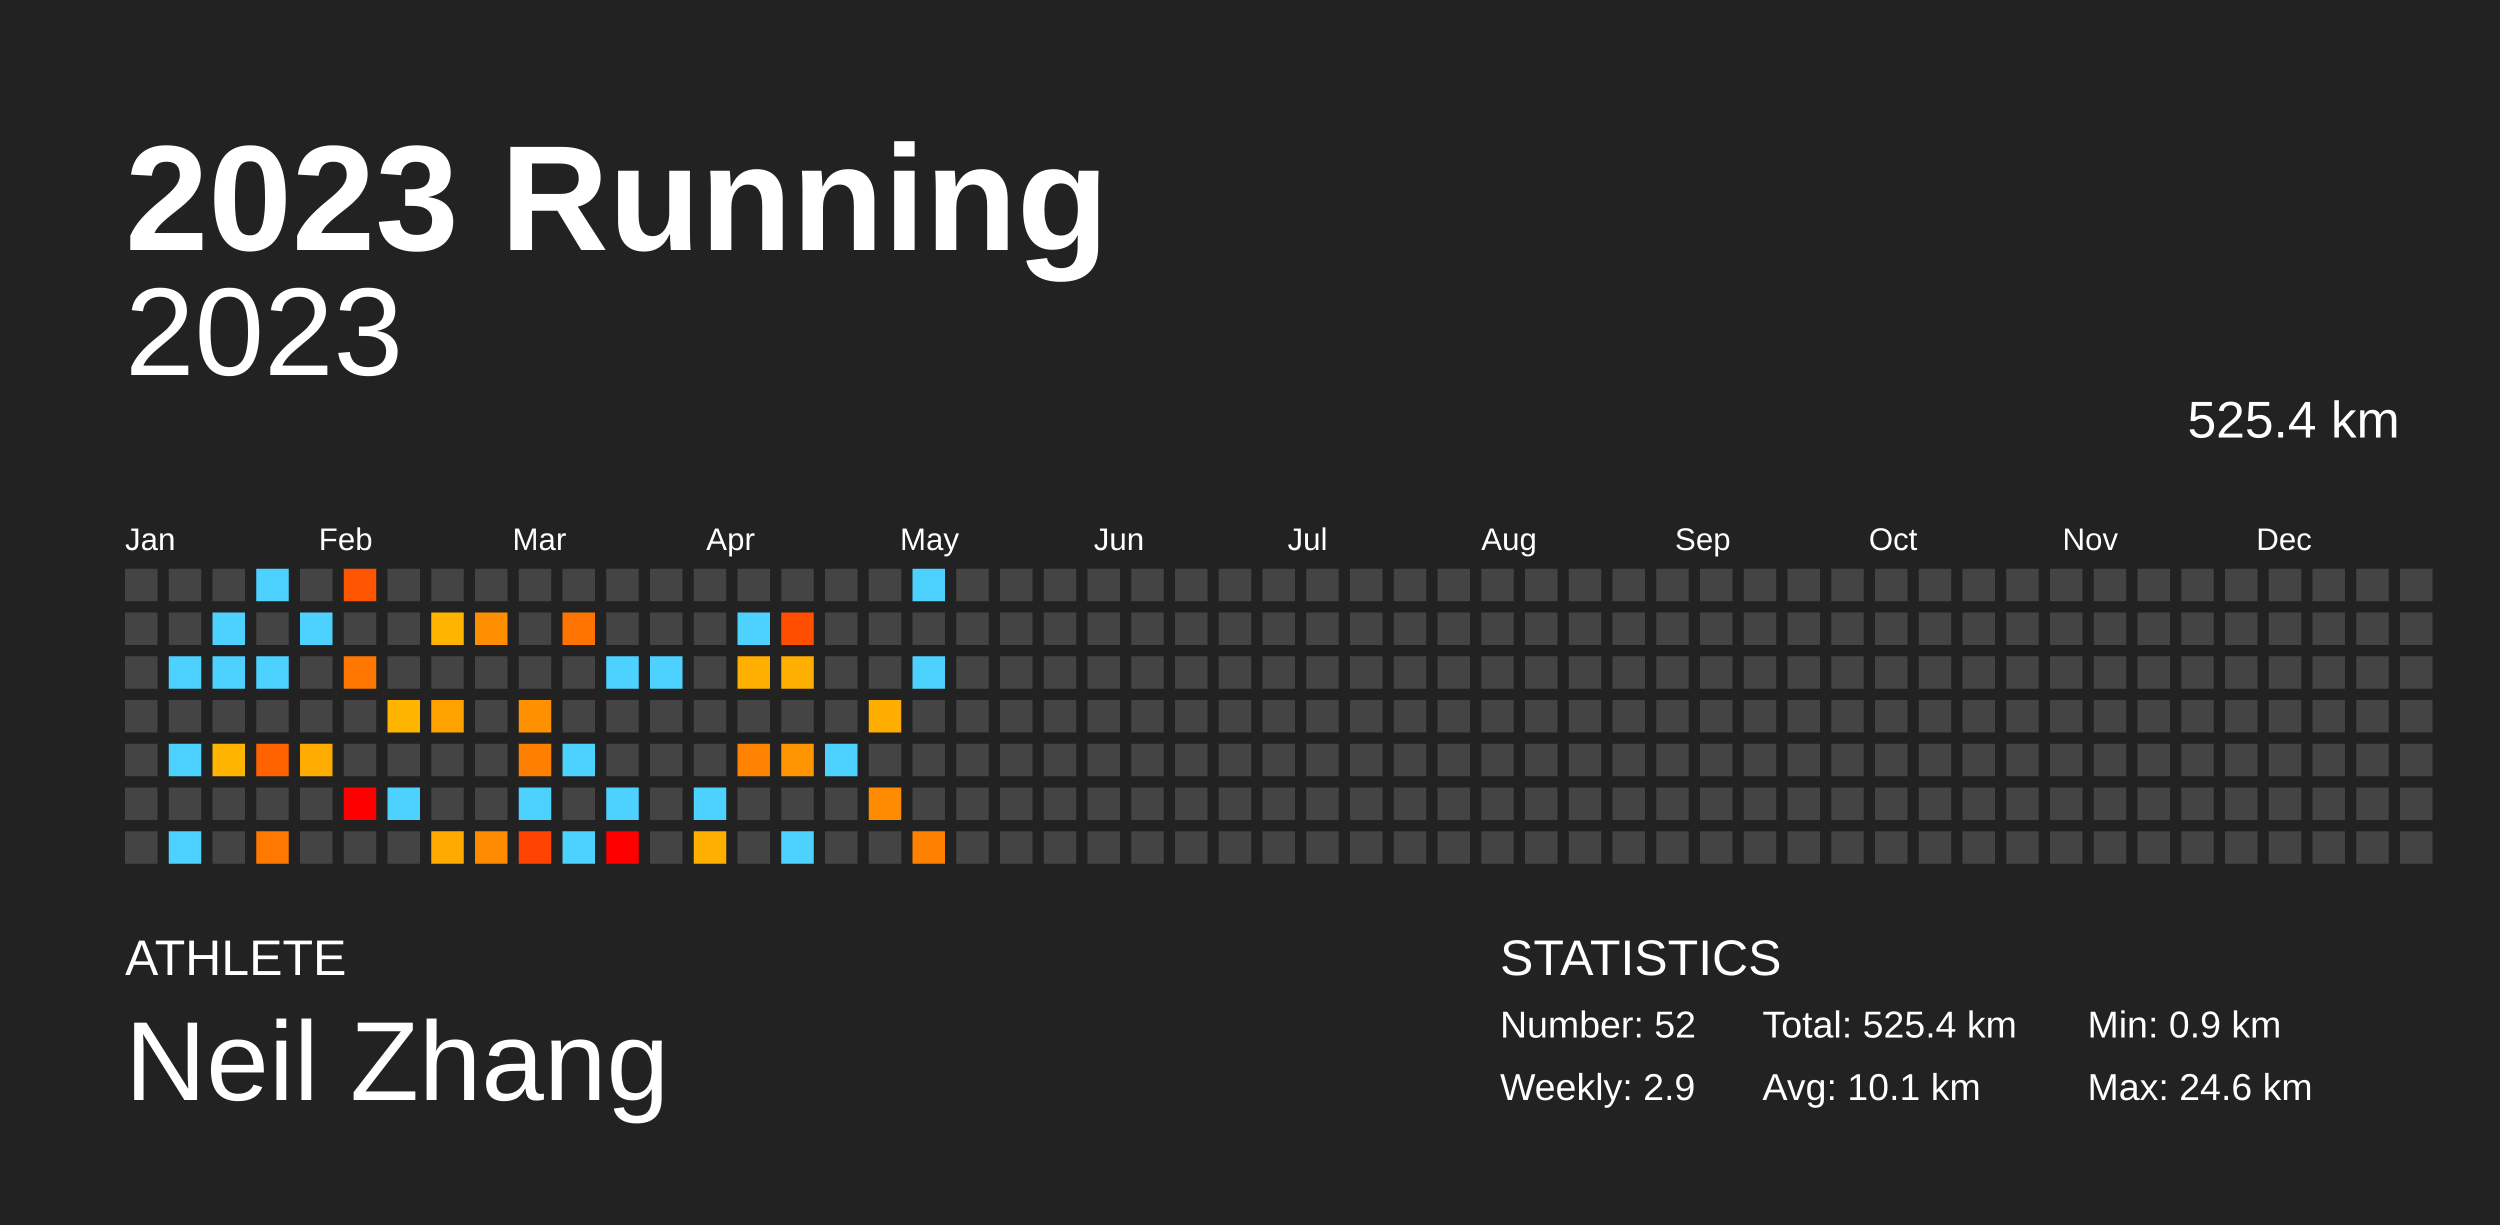
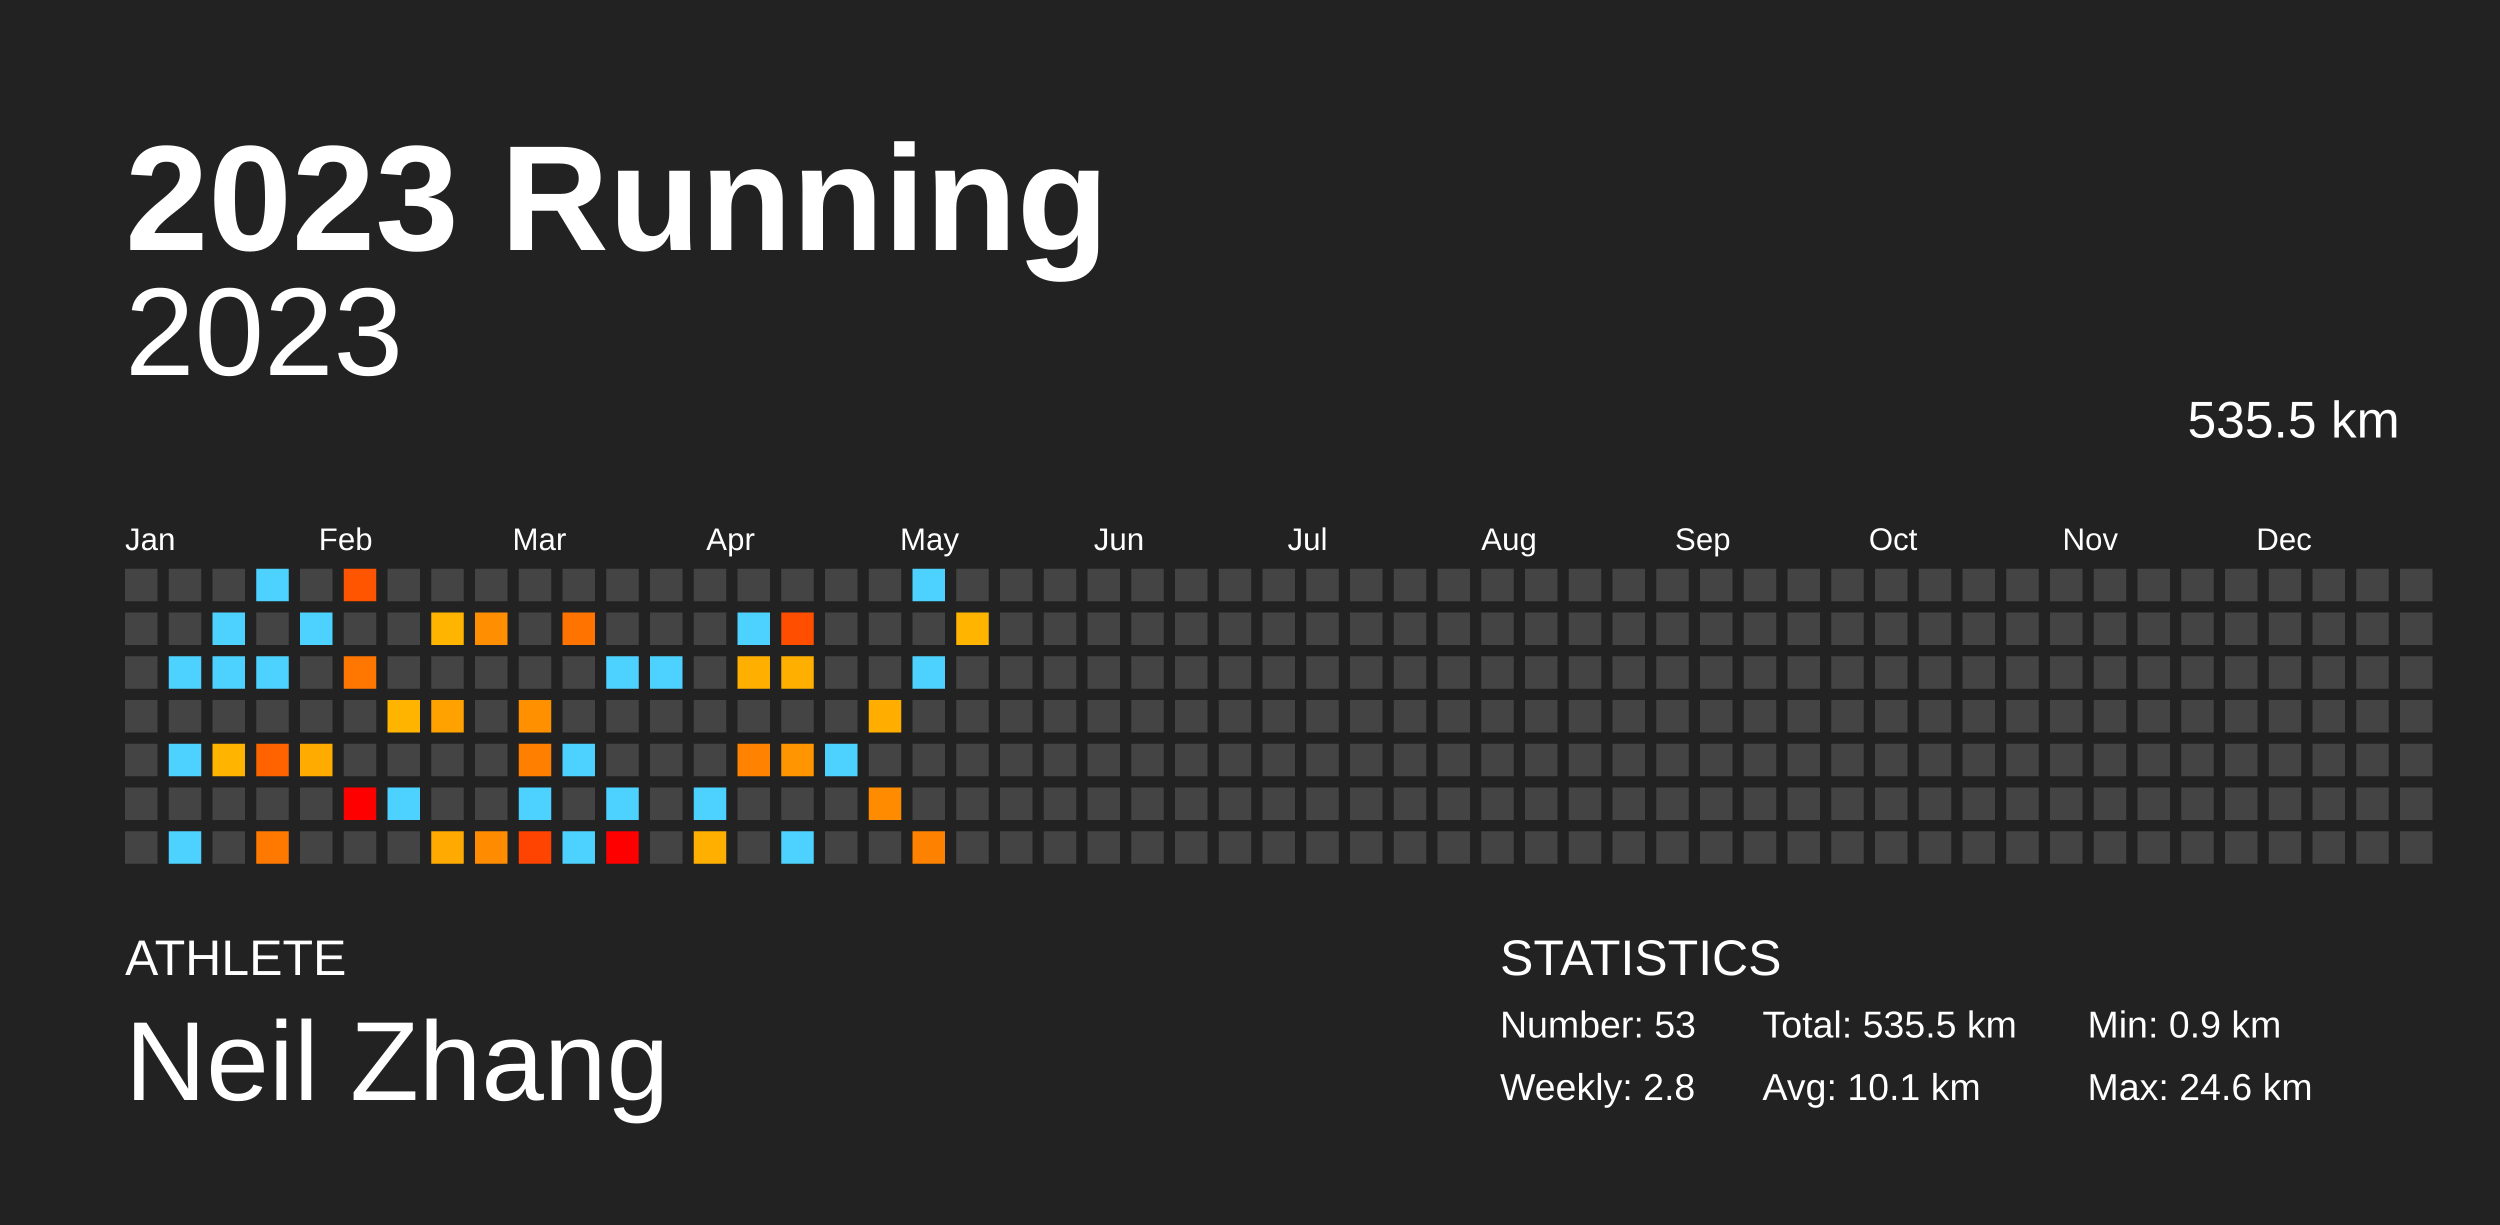
<svg xmlns="http://www.w3.org/2000/svg" baseProfile="full" height="98mm" version="1.1" viewBox="0,0,200,98" width="200mm">
  <defs />
  <rect fill="#222222" height="98" width="200" x="0" y="0" />
  <text fill="#FFFFFF" style="font-size:12px; font-family:Arial; font-weight:bold;" x="10" y="20">2023 Running</text>
  <text fill="#FFFFFF" style="font-size:4px; font-family:Arial" x="10" y="78">ATHLETE</text>
  <text fill="#FFFFFF" style="font-size:9px; font-family:Arial" x="10" y="88">Neil Zhang</text>
  <text fill="#FFFFFF" style="font-size:4px; font-family:Arial" x="120" y="78">STATISTICS</text>
-   <text fill="#FFFFFF" style="font-size:3px; font-family:Arial" x="120" y="83">Number: 52</text>
-   <text fill="#FFFFFF" style="font-size:3px; font-family:Arial" x="120" y="88">Weekly: 2.9</text>
-   <text fill="#FFFFFF" style="font-size:3px; font-family:Arial" x="141" y="83">Total: 525.4 km</text>
+   <text fill="#FFFFFF" style="font-size:3px; font-family:Arial" x="120" y="83">Number: 53</text>
+   <text fill="#FFFFFF" style="font-size:3px; font-family:Arial" x="120" y="88">Weekly: 2.8</text>
+   <text fill="#FFFFFF" style="font-size:3px; font-family:Arial" x="141" y="83">Total: 535.5 km</text>
  <text fill="#FFFFFF" style="font-size:3px; font-family:Arial" x="141" y="88">Avg: 10.1 km</text>
  <text fill="#FFFFFF" style="font-size:3px; font-family:Arial" x="167" y="83">Min: 0.9 km</text>
  <text fill="#FFFFFF" style="font-size:3px; font-family:Arial" x="167" y="88">Max: 24.6 km</text>
  <text alignment-baseline="hanging" fill="#FFFFFF" style="font-size:10.0px; font-family:Arial;" x="10" y="30">2023</text>
-   <text alignment-baseline="hanging" fill="#FFFFFF" style="font-size:4.125px; font-family:Arial;" x="175" y="35">525.4 km</text>
+   <text alignment-baseline="hanging" fill="#FFFFFF" style="font-size:4.125px; font-family:Arial;" x="175" y="35">535.5 km</text>
  <text fill="#FFFFFF" style="font-size:2.5px; font-family:Arial" x="10.0" y="44">Jan</text>
  <text fill="#FFFFFF" style="font-size:2.5px; font-family:Arial" x="25.5" y="44">Feb</text>
  <text fill="#FFFFFF" style="font-size:2.5px; font-family:Arial" x="41.0" y="44">Mar</text>
  <text fill="#FFFFFF" style="font-size:2.5px; font-family:Arial" x="56.5" y="44">Apr</text>
  <text fill="#FFFFFF" style="font-size:2.5px; font-family:Arial" x="72.0" y="44">May</text>
  <text fill="#FFFFFF" style="font-size:2.5px; font-family:Arial" x="87.5" y="44">Jun</text>
  <text fill="#FFFFFF" style="font-size:2.5px; font-family:Arial" x="103.0" y="44">Jul</text>
  <text fill="#FFFFFF" style="font-size:2.5px; font-family:Arial" x="118.5" y="44">Aug</text>
  <text fill="#FFFFFF" style="font-size:2.5px; font-family:Arial" x="134.0" y="44">Sep</text>
  <text fill="#FFFFFF" style="font-size:2.5px; font-family:Arial" x="149.5" y="44">Oct</text>
  <text fill="#FFFFFF" style="font-size:2.5px; font-family:Arial" x="165.0" y="44">Nov</text>
  <text fill="#FFFFFF" style="font-size:2.5px; font-family:Arial" x="180.5" y="44">Dec</text>
  <rect fill="#444444" height="2.6" width="2.6" x="10.0" y="45.5" />
  <rect fill="#444444" height="2.6" width="2.6" x="10.0" y="49.0" />
  <rect fill="#444444" height="2.6" width="2.6" x="10.0" y="52.5" />
  <rect fill="#444444" height="2.6" width="2.6" x="10.0" y="56.0" />
  <rect fill="#444444" height="2.6" width="2.6" x="10.0" y="59.5" />
  <rect fill="#444444" height="2.6" width="2.6" x="10.0" y="63.0" />
  <rect fill="#444444" height="2.6" width="2.6" x="10.0" y="66.5" />
  <rect fill="#444444" height="2.6" width="2.6" x="13.5" y="45.5" />
  <rect fill="#444444" height="2.6" width="2.6" x="13.5" y="49.0" />
  <rect fill="#4dd2ff" height="2.6" width="2.6" x="13.5" y="52.5" />
  <rect fill="#444444" height="2.6" width="2.6" x="13.5" y="56.0" />
  <rect fill="#4dd2ff" height="2.6" width="2.6" x="13.5" y="59.5" />
  <rect fill="#444444" height="2.6" width="2.6" x="13.5" y="63.0" />
  <rect fill="#4dd2ff" height="2.6" width="2.6" x="13.5" y="66.5" />
  <rect fill="#444444" height="2.6" width="2.6" x="17.0" y="45.5" />
  <rect fill="#4dd2ff" height="2.6" width="2.6" x="17.0" y="49.0" />
  <rect fill="#4dd2ff" height="2.6" width="2.6" x="17.0" y="52.5" />
  <rect fill="#444444" height="2.6" width="2.6" x="17.0" y="56.0" />
  <rect fill="#ffb500" height="2.6" width="2.6" x="17.0" y="59.5" />
  <rect fill="#444444" height="2.6" width="2.6" x="17.0" y="63.0" />
  <rect fill="#444444" height="2.6" width="2.6" x="17.0" y="66.5" />
  <rect fill="#4dd2ff" height="2.6" width="2.6" x="20.5" y="45.5" />
  <rect fill="#444444" height="2.6" width="2.6" x="20.5" y="49.0" />
  <rect fill="#4dd2ff" height="2.6" width="2.6" x="20.5" y="52.5" />
  <rect fill="#444444" height="2.6" width="2.6" x="20.5" y="56.0" />
  <rect fill="#ff6300" height="2.6" width="2.6" x="20.5" y="59.5" />
  <rect fill="#444444" height="2.6" width="2.6" x="20.5" y="63.0" />
  <rect fill="#ff7900" height="2.6" width="2.6" x="20.5" y="66.5" />
  <rect fill="#444444" height="2.6" width="2.6" x="24.0" y="45.5" />
  <rect fill="#4dd2ff" height="2.6" width="2.6" x="24.0" y="49.0" />
  <rect fill="#444444" height="2.6" width="2.6" x="24.0" y="52.5" />
  <rect fill="#444444" height="2.6" width="2.6" x="24.0" y="56.0" />
  <rect fill="#ffab00" height="2.6" width="2.6" x="24.0" y="59.5" />
  <rect fill="#444444" height="2.6" width="2.6" x="24.0" y="63.0" />
  <rect fill="#444444" height="2.6" width="2.6" x="24.0" y="66.5" />
  <rect fill="#ff5400" height="2.6" width="2.6" x="27.5" y="45.5" />
  <rect fill="#444444" height="2.6" width="2.6" x="27.5" y="49.0" />
  <rect fill="#ff7600" height="2.6" width="2.6" x="27.5" y="52.5" />
  <rect fill="#444444" height="2.6" width="2.6" x="27.5" y="56.0" />
  <rect fill="#444444" height="2.6" width="2.6" x="27.5" y="59.5" />
  <rect fill="red" height="2.6" width="2.6" x="27.5" y="63.0" />
  <rect fill="#444444" height="2.6" width="2.6" x="27.5" y="66.5" />
  <rect fill="#444444" height="2.6" width="2.6" x="31.0" y="45.5" />
  <rect fill="#444444" height="2.6" width="2.6" x="31.0" y="49.0" />
  <rect fill="#444444" height="2.6" width="2.6" x="31.0" y="52.5" />
  <rect fill="#ffb500" height="2.6" width="2.6" x="31.0" y="56.0" />
  <rect fill="#444444" height="2.6" width="2.6" x="31.0" y="59.5" />
  <rect fill="#4dd2ff" height="2.6" width="2.6" x="31.0" y="63.0" />
  <rect fill="#444444" height="2.6" width="2.6" x="31.0" y="66.5" />
  <rect fill="#444444" height="2.6" width="2.6" x="34.5" y="45.5" />
  <rect fill="#ffb500" height="2.6" width="2.6" x="34.5" y="49.0" />
  <rect fill="#444444" height="2.6" width="2.6" x="34.5" y="52.5" />
  <rect fill="#ffa200" height="2.6" width="2.6" x="34.5" y="56.0" />
  <rect fill="#444444" height="2.6" width="2.6" x="34.5" y="59.5" />
  <rect fill="#444444" height="2.6" width="2.6" x="34.5" y="63.0" />
  <rect fill="#ffaa00" height="2.6" width="2.6" x="34.5" y="66.5" />
  <rect fill="#444444" height="2.6" width="2.6" x="38.0" y="45.5" />
  <rect fill="#ff8e00" height="2.6" width="2.6" x="38.0" y="49.0" />
  <rect fill="#444444" height="2.6" width="2.6" x="38.0" y="52.5" />
  <rect fill="#444444" height="2.6" width="2.6" x="38.0" y="56.0" />
  <rect fill="#444444" height="2.6" width="2.6" x="38.0" y="59.5" />
  <rect fill="#444444" height="2.6" width="2.6" x="38.0" y="63.0" />
  <rect fill="#ff8b00" height="2.6" width="2.6" x="38.0" y="66.5" />
  <rect fill="#444444" height="2.6" width="2.6" x="41.5" y="45.5" />
  <rect fill="#444444" height="2.6" width="2.6" x="41.5" y="49.0" />
  <rect fill="#444444" height="2.6" width="2.6" x="41.5" y="52.5" />
  <rect fill="#ff9000" height="2.6" width="2.6" x="41.5" y="56.0" />
  <rect fill="#ff7f00" height="2.6" width="2.6" x="41.5" y="59.5" />
  <rect fill="#4dd2ff" height="2.6" width="2.6" x="41.5" y="63.0" />
  <rect fill="#ff4300" height="2.6" width="2.6" x="41.5" y="66.5" />
  <rect fill="#444444" height="2.6" width="2.6" x="45.0" y="45.5" />
  <rect fill="#ff7300" height="2.6" width="2.6" x="45.0" y="49.0" />
  <rect fill="#444444" height="2.6" width="2.6" x="45.0" y="52.5" />
  <rect fill="#444444" height="2.6" width="2.6" x="45.0" y="56.0" />
  <rect fill="#4dd2ff" height="2.6" width="2.6" x="45.0" y="59.5" />
  <rect fill="#444444" height="2.6" width="2.6" x="45.0" y="63.0" />
  <rect fill="#4dd2ff" height="2.6" width="2.6" x="45.0" y="66.5" />
  <rect fill="#444444" height="2.6" width="2.6" x="48.5" y="45.5" />
  <rect fill="#444444" height="2.6" width="2.6" x="48.5" y="49.0" />
  <rect fill="#4dd2ff" height="2.6" width="2.6" x="48.5" y="52.5" />
  <rect fill="#444444" height="2.6" width="2.6" x="48.5" y="56.0" />
  <rect fill="#444444" height="2.6" width="2.6" x="48.5" y="59.5" />
  <rect fill="#4dd2ff" height="2.6" width="2.6" x="48.5" y="63.0" />
  <rect fill="red" height="2.6" width="2.6" x="48.5" y="66.5" />
  <rect fill="#444444" height="2.6" width="2.6" x="52.0" y="45.5" />
  <rect fill="#444444" height="2.6" width="2.6" x="52.0" y="49.0" />
  <rect fill="#4dd2ff" height="2.6" width="2.6" x="52.0" y="52.5" />
  <rect fill="#444444" height="2.6" width="2.6" x="52.0" y="56.0" />
  <rect fill="#444444" height="2.6" width="2.6" x="52.0" y="59.5" />
  <rect fill="#444444" height="2.6" width="2.6" x="52.0" y="63.0" />
  <rect fill="#444444" height="2.6" width="2.6" x="52.0" y="66.5" />
  <rect fill="#444444" height="2.6" width="2.6" x="55.5" y="45.5" />
  <rect fill="#444444" height="2.6" width="2.6" x="55.5" y="49.0" />
  <rect fill="#444444" height="2.6" width="2.6" x="55.5" y="52.5" />
  <rect fill="#444444" height="2.6" width="2.6" x="55.5" y="56.0" />
  <rect fill="#444444" height="2.6" width="2.6" x="55.5" y="59.5" />
  <rect fill="#4dd2ff" height="2.6" width="2.6" x="55.5" y="63.0" />
  <rect fill="#ffaf00" height="2.6" width="2.6" x="55.5" y="66.5" />
  <rect fill="#444444" height="2.6" width="2.6" x="59.0" y="45.5" />
  <rect fill="#4dd2ff" height="2.6" width="2.6" x="59.0" y="49.0" />
  <rect fill="#ffaf00" height="2.6" width="2.6" x="59.0" y="52.5" />
  <rect fill="#444444" height="2.6" width="2.6" x="59.0" y="56.0" />
  <rect fill="#ff8300" height="2.6" width="2.6" x="59.0" y="59.5" />
  <rect fill="#444444" height="2.6" width="2.6" x="59.0" y="63.0" />
  <rect fill="#444444" height="2.6" width="2.6" x="59.0" y="66.5" />
  <rect fill="#444444" height="2.6" width="2.6" x="62.5" y="45.5" />
  <rect fill="#ff4e00" height="2.6" width="2.6" x="62.5" y="49.0" />
  <rect fill="#ffaf00" height="2.6" width="2.6" x="62.5" y="52.5" />
  <rect fill="#444444" height="2.6" width="2.6" x="62.5" y="56.0" />
  <rect fill="#ff9500" height="2.6" width="2.6" x="62.5" y="59.5" />
  <rect fill="#444444" height="2.6" width="2.6" x="62.5" y="63.0" />
  <rect fill="#4dd2ff" height="2.6" width="2.6" x="62.5" y="66.5" />
  <rect fill="#444444" height="2.6" width="2.6" x="66.0" y="45.5" />
  <rect fill="#444444" height="2.6" width="2.6" x="66.0" y="49.0" />
  <rect fill="#444444" height="2.6" width="2.6" x="66.0" y="52.5" />
  <rect fill="#444444" height="2.6" width="2.6" x="66.0" y="56.0" />
  <rect fill="#4dd2ff" height="2.6" width="2.6" x="66.0" y="59.5" />
  <rect fill="#444444" height="2.6" width="2.6" x="66.0" y="63.0" />
  <rect fill="#444444" height="2.6" width="2.6" x="66.0" y="66.5" />
  <rect fill="#444444" height="2.6" width="2.6" x="69.5" y="45.5" />
  <rect fill="#444444" height="2.6" width="2.6" x="69.5" y="49.0" />
  <rect fill="#444444" height="2.6" width="2.6" x="69.5" y="52.5" />
  <rect fill="#ffae00" height="2.6" width="2.6" x="69.5" y="56.0" />
  <rect fill="#444444" height="2.6" width="2.6" x="69.5" y="59.5" />
  <rect fill="#ff8c00" height="2.6" width="2.6" x="69.5" y="63.0" />
  <rect fill="#444444" height="2.6" width="2.6" x="69.5" y="66.5" />
  <rect fill="#4dd2ff" height="2.6" width="2.6" x="73.0" y="45.5" />
  <rect fill="#444444" height="2.6" width="2.6" x="73.0" y="49.0" />
  <rect fill="#4dd2ff" height="2.6" width="2.6" x="73.0" y="52.5" />
  <rect fill="#444444" height="2.6" width="2.6" x="73.0" y="56.0" />
  <rect fill="#444444" height="2.6" width="2.6" x="73.0" y="59.5" />
  <rect fill="#444444" height="2.6" width="2.6" x="73.0" y="63.0" />
  <rect fill="#ff8100" height="2.6" width="2.6" x="73.0" y="66.5" />
  <rect fill="#444444" height="2.6" width="2.6" x="76.5" y="45.5" />
-   <rect fill="#444444" height="2.6" width="2.6" x="76.5" y="49.0" />
+   <rect fill="#ffb500" height="2.6" width="2.6" x="76.5" y="49.0" />
  <rect fill="#444444" height="2.6" width="2.6" x="76.5" y="52.5" />
  <rect fill="#444444" height="2.6" width="2.6" x="76.5" y="56.0" />
  <rect fill="#444444" height="2.6" width="2.6" x="76.5" y="59.5" />
  <rect fill="#444444" height="2.6" width="2.6" x="76.5" y="63.0" />
  <rect fill="#444444" height="2.6" width="2.6" x="76.5" y="66.5" />
  <rect fill="#444444" height="2.6" width="2.6" x="80.0" y="45.5" />
  <rect fill="#444444" height="2.6" width="2.6" x="80.0" y="49.0" />
  <rect fill="#444444" height="2.6" width="2.6" x="80.0" y="52.5" />
  <rect fill="#444444" height="2.6" width="2.6" x="80.0" y="56.0" />
  <rect fill="#444444" height="2.6" width="2.6" x="80.0" y="59.5" />
  <rect fill="#444444" height="2.6" width="2.6" x="80.0" y="63.0" />
  <rect fill="#444444" height="2.6" width="2.6" x="80.0" y="66.5" />
  <rect fill="#444444" height="2.6" width="2.6" x="83.5" y="45.5" />
  <rect fill="#444444" height="2.6" width="2.6" x="83.5" y="49.0" />
  <rect fill="#444444" height="2.6" width="2.6" x="83.5" y="52.5" />
  <rect fill="#444444" height="2.6" width="2.6" x="83.5" y="56.0" />
  <rect fill="#444444" height="2.6" width="2.6" x="83.5" y="59.5" />
  <rect fill="#444444" height="2.6" width="2.6" x="83.5" y="63.0" />
  <rect fill="#444444" height="2.6" width="2.6" x="83.5" y="66.5" />
  <rect fill="#444444" height="2.6" width="2.6" x="87.0" y="45.5" />
  <rect fill="#444444" height="2.6" width="2.6" x="87.0" y="49.0" />
  <rect fill="#444444" height="2.6" width="2.6" x="87.0" y="52.5" />
  <rect fill="#444444" height="2.6" width="2.6" x="87.0" y="56.0" />
  <rect fill="#444444" height="2.6" width="2.6" x="87.0" y="59.5" />
  <rect fill="#444444" height="2.6" width="2.6" x="87.0" y="63.0" />
  <rect fill="#444444" height="2.6" width="2.6" x="87.0" y="66.5" />
  <rect fill="#444444" height="2.6" width="2.6" x="90.5" y="45.5" />
  <rect fill="#444444" height="2.6" width="2.6" x="90.5" y="49.0" />
  <rect fill="#444444" height="2.6" width="2.6" x="90.5" y="52.5" />
  <rect fill="#444444" height="2.6" width="2.6" x="90.5" y="56.0" />
  <rect fill="#444444" height="2.6" width="2.6" x="90.5" y="59.5" />
  <rect fill="#444444" height="2.6" width="2.6" x="90.5" y="63.0" />
  <rect fill="#444444" height="2.6" width="2.6" x="90.5" y="66.5" />
  <rect fill="#444444" height="2.6" width="2.6" x="94.0" y="45.5" />
  <rect fill="#444444" height="2.6" width="2.6" x="94.0" y="49.0" />
  <rect fill="#444444" height="2.6" width="2.6" x="94.0" y="52.5" />
  <rect fill="#444444" height="2.6" width="2.6" x="94.0" y="56.0" />
  <rect fill="#444444" height="2.6" width="2.6" x="94.0" y="59.5" />
  <rect fill="#444444" height="2.6" width="2.6" x="94.0" y="63.0" />
  <rect fill="#444444" height="2.6" width="2.6" x="94.0" y="66.5" />
  <rect fill="#444444" height="2.6" width="2.6" x="97.5" y="45.5" />
  <rect fill="#444444" height="2.6" width="2.6" x="97.5" y="49.0" />
  <rect fill="#444444" height="2.6" width="2.6" x="97.5" y="52.5" />
  <rect fill="#444444" height="2.6" width="2.6" x="97.5" y="56.0" />
  <rect fill="#444444" height="2.6" width="2.6" x="97.5" y="59.5" />
  <rect fill="#444444" height="2.6" width="2.6" x="97.5" y="63.0" />
  <rect fill="#444444" height="2.6" width="2.6" x="97.5" y="66.5" />
  <rect fill="#444444" height="2.6" width="2.6" x="101.0" y="45.5" />
  <rect fill="#444444" height="2.6" width="2.6" x="101.0" y="49.0" />
  <rect fill="#444444" height="2.6" width="2.6" x="101.0" y="52.5" />
  <rect fill="#444444" height="2.6" width="2.6" x="101.0" y="56.0" />
  <rect fill="#444444" height="2.6" width="2.6" x="101.0" y="59.5" />
  <rect fill="#444444" height="2.6" width="2.6" x="101.0" y="63.0" />
  <rect fill="#444444" height="2.6" width="2.6" x="101.0" y="66.5" />
  <rect fill="#444444" height="2.6" width="2.6" x="104.5" y="45.5" />
  <rect fill="#444444" height="2.6" width="2.6" x="104.5" y="49.0" />
  <rect fill="#444444" height="2.6" width="2.6" x="104.5" y="52.5" />
  <rect fill="#444444" height="2.6" width="2.6" x="104.5" y="56.0" />
  <rect fill="#444444" height="2.6" width="2.6" x="104.5" y="59.5" />
  <rect fill="#444444" height="2.6" width="2.6" x="104.5" y="63.0" />
  <rect fill="#444444" height="2.6" width="2.6" x="104.5" y="66.5" />
  <rect fill="#444444" height="2.6" width="2.6" x="108.0" y="45.5" />
  <rect fill="#444444" height="2.6" width="2.6" x="108.0" y="49.0" />
  <rect fill="#444444" height="2.6" width="2.6" x="108.0" y="52.5" />
  <rect fill="#444444" height="2.6" width="2.6" x="108.0" y="56.0" />
  <rect fill="#444444" height="2.6" width="2.6" x="108.0" y="59.5" />
  <rect fill="#444444" height="2.6" width="2.6" x="108.0" y="63.0" />
  <rect fill="#444444" height="2.6" width="2.6" x="108.0" y="66.5" />
  <rect fill="#444444" height="2.6" width="2.6" x="111.5" y="45.5" />
  <rect fill="#444444" height="2.6" width="2.6" x="111.5" y="49.0" />
  <rect fill="#444444" height="2.6" width="2.6" x="111.5" y="52.5" />
  <rect fill="#444444" height="2.6" width="2.6" x="111.5" y="56.0" />
  <rect fill="#444444" height="2.6" width="2.6" x="111.5" y="59.5" />
  <rect fill="#444444" height="2.6" width="2.6" x="111.5" y="63.0" />
  <rect fill="#444444" height="2.6" width="2.6" x="111.5" y="66.5" />
  <rect fill="#444444" height="2.6" width="2.6" x="115.0" y="45.5" />
  <rect fill="#444444" height="2.6" width="2.6" x="115.0" y="49.0" />
  <rect fill="#444444" height="2.6" width="2.6" x="115.0" y="52.5" />
  <rect fill="#444444" height="2.6" width="2.6" x="115.0" y="56.0" />
  <rect fill="#444444" height="2.6" width="2.6" x="115.0" y="59.5" />
  <rect fill="#444444" height="2.6" width="2.6" x="115.0" y="63.0" />
  <rect fill="#444444" height="2.6" width="2.6" x="115.0" y="66.5" />
  <rect fill="#444444" height="2.6" width="2.6" x="118.5" y="45.5" />
  <rect fill="#444444" height="2.6" width="2.6" x="118.5" y="49.0" />
  <rect fill="#444444" height="2.6" width="2.6" x="118.5" y="52.5" />
  <rect fill="#444444" height="2.6" width="2.6" x="118.5" y="56.0" />
  <rect fill="#444444" height="2.6" width="2.6" x="118.5" y="59.5" />
  <rect fill="#444444" height="2.6" width="2.6" x="118.5" y="63.0" />
  <rect fill="#444444" height="2.6" width="2.6" x="118.5" y="66.5" />
  <rect fill="#444444" height="2.6" width="2.6" x="122.0" y="45.5" />
  <rect fill="#444444" height="2.6" width="2.6" x="122.0" y="49.0" />
  <rect fill="#444444" height="2.6" width="2.6" x="122.0" y="52.5" />
  <rect fill="#444444" height="2.6" width="2.6" x="122.0" y="56.0" />
  <rect fill="#444444" height="2.6" width="2.6" x="122.0" y="59.5" />
  <rect fill="#444444" height="2.6" width="2.6" x="122.0" y="63.0" />
  <rect fill="#444444" height="2.6" width="2.6" x="122.0" y="66.5" />
  <rect fill="#444444" height="2.6" width="2.6" x="125.5" y="45.5" />
  <rect fill="#444444" height="2.6" width="2.6" x="125.5" y="49.0" />
  <rect fill="#444444" height="2.6" width="2.6" x="125.5" y="52.5" />
  <rect fill="#444444" height="2.6" width="2.6" x="125.5" y="56.0" />
  <rect fill="#444444" height="2.6" width="2.6" x="125.5" y="59.5" />
  <rect fill="#444444" height="2.6" width="2.6" x="125.5" y="63.0" />
  <rect fill="#444444" height="2.6" width="2.6" x="125.5" y="66.5" />
  <rect fill="#444444" height="2.6" width="2.6" x="129.0" y="45.5" />
  <rect fill="#444444" height="2.6" width="2.6" x="129.0" y="49.0" />
  <rect fill="#444444" height="2.6" width="2.6" x="129.0" y="52.5" />
  <rect fill="#444444" height="2.6" width="2.6" x="129.0" y="56.0" />
  <rect fill="#444444" height="2.6" width="2.6" x="129.0" y="59.5" />
  <rect fill="#444444" height="2.6" width="2.6" x="129.0" y="63.0" />
  <rect fill="#444444" height="2.6" width="2.6" x="129.0" y="66.5" />
  <rect fill="#444444" height="2.6" width="2.6" x="132.5" y="45.5" />
  <rect fill="#444444" height="2.6" width="2.6" x="132.5" y="49.0" />
  <rect fill="#444444" height="2.6" width="2.6" x="132.5" y="52.5" />
  <rect fill="#444444" height="2.6" width="2.6" x="132.5" y="56.0" />
  <rect fill="#444444" height="2.6" width="2.6" x="132.5" y="59.5" />
  <rect fill="#444444" height="2.6" width="2.6" x="132.5" y="63.0" />
  <rect fill="#444444" height="2.6" width="2.6" x="132.5" y="66.5" />
  <rect fill="#444444" height="2.6" width="2.6" x="136.0" y="45.5" />
  <rect fill="#444444" height="2.6" width="2.6" x="136.0" y="49.0" />
  <rect fill="#444444" height="2.6" width="2.6" x="136.0" y="52.5" />
  <rect fill="#444444" height="2.6" width="2.6" x="136.0" y="56.0" />
  <rect fill="#444444" height="2.6" width="2.6" x="136.0" y="59.5" />
  <rect fill="#444444" height="2.6" width="2.6" x="136.0" y="63.0" />
  <rect fill="#444444" height="2.6" width="2.6" x="136.0" y="66.5" />
  <rect fill="#444444" height="2.6" width="2.6" x="139.5" y="45.5" />
  <rect fill="#444444" height="2.6" width="2.6" x="139.5" y="49.0" />
  <rect fill="#444444" height="2.6" width="2.6" x="139.5" y="52.5" />
  <rect fill="#444444" height="2.6" width="2.6" x="139.5" y="56.0" />
  <rect fill="#444444" height="2.6" width="2.6" x="139.5" y="59.5" />
  <rect fill="#444444" height="2.6" width="2.6" x="139.5" y="63.0" />
  <rect fill="#444444" height="2.6" width="2.6" x="139.5" y="66.5" />
  <rect fill="#444444" height="2.6" width="2.6" x="143.0" y="45.5" />
  <rect fill="#444444" height="2.6" width="2.6" x="143.0" y="49.0" />
  <rect fill="#444444" height="2.6" width="2.6" x="143.0" y="52.5" />
  <rect fill="#444444" height="2.6" width="2.6" x="143.0" y="56.0" />
  <rect fill="#444444" height="2.6" width="2.6" x="143.0" y="59.5" />
  <rect fill="#444444" height="2.6" width="2.6" x="143.0" y="63.0" />
  <rect fill="#444444" height="2.6" width="2.6" x="143.0" y="66.5" />
  <rect fill="#444444" height="2.6" width="2.6" x="146.5" y="45.5" />
  <rect fill="#444444" height="2.6" width="2.6" x="146.5" y="49.0" />
  <rect fill="#444444" height="2.6" width="2.6" x="146.5" y="52.5" />
  <rect fill="#444444" height="2.6" width="2.6" x="146.5" y="56.0" />
  <rect fill="#444444" height="2.6" width="2.6" x="146.5" y="59.5" />
  <rect fill="#444444" height="2.6" width="2.6" x="146.5" y="63.0" />
  <rect fill="#444444" height="2.6" width="2.6" x="146.5" y="66.5" />
  <rect fill="#444444" height="2.6" width="2.6" x="150.0" y="45.5" />
  <rect fill="#444444" height="2.6" width="2.6" x="150.0" y="49.0" />
  <rect fill="#444444" height="2.6" width="2.6" x="150.0" y="52.5" />
  <rect fill="#444444" height="2.6" width="2.6" x="150.0" y="56.0" />
  <rect fill="#444444" height="2.6" width="2.6" x="150.0" y="59.5" />
  <rect fill="#444444" height="2.6" width="2.6" x="150.0" y="63.0" />
  <rect fill="#444444" height="2.6" width="2.6" x="150.0" y="66.5" />
  <rect fill="#444444" height="2.6" width="2.6" x="153.5" y="45.5" />
  <rect fill="#444444" height="2.6" width="2.6" x="153.5" y="49.0" />
  <rect fill="#444444" height="2.6" width="2.6" x="153.5" y="52.5" />
  <rect fill="#444444" height="2.6" width="2.6" x="153.5" y="56.0" />
  <rect fill="#444444" height="2.6" width="2.6" x="153.5" y="59.5" />
  <rect fill="#444444" height="2.6" width="2.6" x="153.5" y="63.0" />
  <rect fill="#444444" height="2.6" width="2.6" x="153.5" y="66.5" />
  <rect fill="#444444" height="2.6" width="2.6" x="157.0" y="45.5" />
  <rect fill="#444444" height="2.6" width="2.6" x="157.0" y="49.0" />
  <rect fill="#444444" height="2.6" width="2.6" x="157.0" y="52.5" />
  <rect fill="#444444" height="2.6" width="2.6" x="157.0" y="56.0" />
  <rect fill="#444444" height="2.6" width="2.6" x="157.0" y="59.5" />
  <rect fill="#444444" height="2.6" width="2.6" x="157.0" y="63.0" />
  <rect fill="#444444" height="2.6" width="2.6" x="157.0" y="66.5" />
  <rect fill="#444444" height="2.6" width="2.6" x="160.5" y="45.5" />
  <rect fill="#444444" height="2.6" width="2.6" x="160.5" y="49.0" />
  <rect fill="#444444" height="2.6" width="2.6" x="160.5" y="52.5" />
  <rect fill="#444444" height="2.6" width="2.6" x="160.5" y="56.0" />
  <rect fill="#444444" height="2.6" width="2.6" x="160.5" y="59.5" />
  <rect fill="#444444" height="2.6" width="2.6" x="160.5" y="63.0" />
  <rect fill="#444444" height="2.6" width="2.6" x="160.5" y="66.5" />
  <rect fill="#444444" height="2.6" width="2.6" x="164.0" y="45.5" />
  <rect fill="#444444" height="2.6" width="2.6" x="164.0" y="49.0" />
  <rect fill="#444444" height="2.6" width="2.6" x="164.0" y="52.5" />
  <rect fill="#444444" height="2.6" width="2.6" x="164.0" y="56.0" />
  <rect fill="#444444" height="2.6" width="2.6" x="164.0" y="59.5" />
  <rect fill="#444444" height="2.6" width="2.6" x="164.0" y="63.0" />
  <rect fill="#444444" height="2.6" width="2.6" x="164.0" y="66.5" />
  <rect fill="#444444" height="2.6" width="2.6" x="167.5" y="45.5" />
  <rect fill="#444444" height="2.6" width="2.6" x="167.5" y="49.0" />
  <rect fill="#444444" height="2.6" width="2.6" x="167.5" y="52.5" />
  <rect fill="#444444" height="2.6" width="2.6" x="167.5" y="56.0" />
  <rect fill="#444444" height="2.6" width="2.6" x="167.5" y="59.5" />
  <rect fill="#444444" height="2.6" width="2.6" x="167.5" y="63.0" />
  <rect fill="#444444" height="2.6" width="2.6" x="167.5" y="66.5" />
  <rect fill="#444444" height="2.6" width="2.6" x="171.0" y="45.5" />
  <rect fill="#444444" height="2.6" width="2.6" x="171.0" y="49.0" />
  <rect fill="#444444" height="2.6" width="2.6" x="171.0" y="52.5" />
  <rect fill="#444444" height="2.6" width="2.6" x="171.0" y="56.0" />
  <rect fill="#444444" height="2.6" width="2.6" x="171.0" y="59.5" />
  <rect fill="#444444" height="2.6" width="2.6" x="171.0" y="63.0" />
  <rect fill="#444444" height="2.6" width="2.6" x="171.0" y="66.5" />
  <rect fill="#444444" height="2.6" width="2.6" x="174.5" y="45.5" />
  <rect fill="#444444" height="2.6" width="2.6" x="174.5" y="49.0" />
  <rect fill="#444444" height="2.6" width="2.6" x="174.5" y="52.5" />
  <rect fill="#444444" height="2.6" width="2.6" x="174.5" y="56.0" />
  <rect fill="#444444" height="2.6" width="2.6" x="174.5" y="59.5" />
  <rect fill="#444444" height="2.6" width="2.6" x="174.5" y="63.0" />
  <rect fill="#444444" height="2.6" width="2.6" x="174.5" y="66.5" />
  <rect fill="#444444" height="2.6" width="2.6" x="178.0" y="45.5" />
  <rect fill="#444444" height="2.6" width="2.6" x="178.0" y="49.0" />
  <rect fill="#444444" height="2.6" width="2.6" x="178.0" y="52.5" />
  <rect fill="#444444" height="2.6" width="2.6" x="178.0" y="56.0" />
  <rect fill="#444444" height="2.6" width="2.6" x="178.0" y="59.5" />
  <rect fill="#444444" height="2.6" width="2.6" x="178.0" y="63.0" />
  <rect fill="#444444" height="2.6" width="2.6" x="178.0" y="66.5" />
  <rect fill="#444444" height="2.6" width="2.6" x="181.5" y="45.5" />
  <rect fill="#444444" height="2.6" width="2.6" x="181.5" y="49.0" />
  <rect fill="#444444" height="2.6" width="2.6" x="181.5" y="52.5" />
  <rect fill="#444444" height="2.6" width="2.6" x="181.5" y="56.0" />
  <rect fill="#444444" height="2.6" width="2.6" x="181.5" y="59.5" />
  <rect fill="#444444" height="2.6" width="2.6" x="181.5" y="63.0" />
  <rect fill="#444444" height="2.6" width="2.6" x="181.5" y="66.5" />
  <rect fill="#444444" height="2.6" width="2.6" x="185.0" y="45.5" />
  <rect fill="#444444" height="2.6" width="2.6" x="185.0" y="49.0" />
  <rect fill="#444444" height="2.6" width="2.6" x="185.0" y="52.5" />
  <rect fill="#444444" height="2.6" width="2.6" x="185.0" y="56.0" />
  <rect fill="#444444" height="2.6" width="2.6" x="185.0" y="59.5" />
  <rect fill="#444444" height="2.6" width="2.6" x="185.0" y="63.0" />
  <rect fill="#444444" height="2.6" width="2.6" x="185.0" y="66.5" />
  <rect fill="#444444" height="2.6" width="2.6" x="188.5" y="45.5" />
  <rect fill="#444444" height="2.6" width="2.6" x="188.5" y="49.0" />
  <rect fill="#444444" height="2.6" width="2.6" x="188.5" y="52.5" />
  <rect fill="#444444" height="2.6" width="2.6" x="188.5" y="56.0" />
  <rect fill="#444444" height="2.6" width="2.6" x="188.5" y="59.5" />
  <rect fill="#444444" height="2.6" width="2.6" x="188.5" y="63.0" />
  <rect fill="#444444" height="2.6" width="2.6" x="188.5" y="66.5" />
  <rect fill="#444444" height="2.6" width="2.6" x="192.0" y="45.5" />
  <rect fill="#444444" height="2.6" width="2.6" x="192.0" y="49.0" />
  <rect fill="#444444" height="2.6" width="2.6" x="192.0" y="52.5" />
  <rect fill="#444444" height="2.6" width="2.6" x="192.0" y="56.0" />
  <rect fill="#444444" height="2.6" width="2.6" x="192.0" y="59.5" />
  <rect fill="#444444" height="2.6" width="2.6" x="192.0" y="63.0" />
  <rect fill="#444444" height="2.6" width="2.6" x="192.0" y="66.5" />
</svg>
